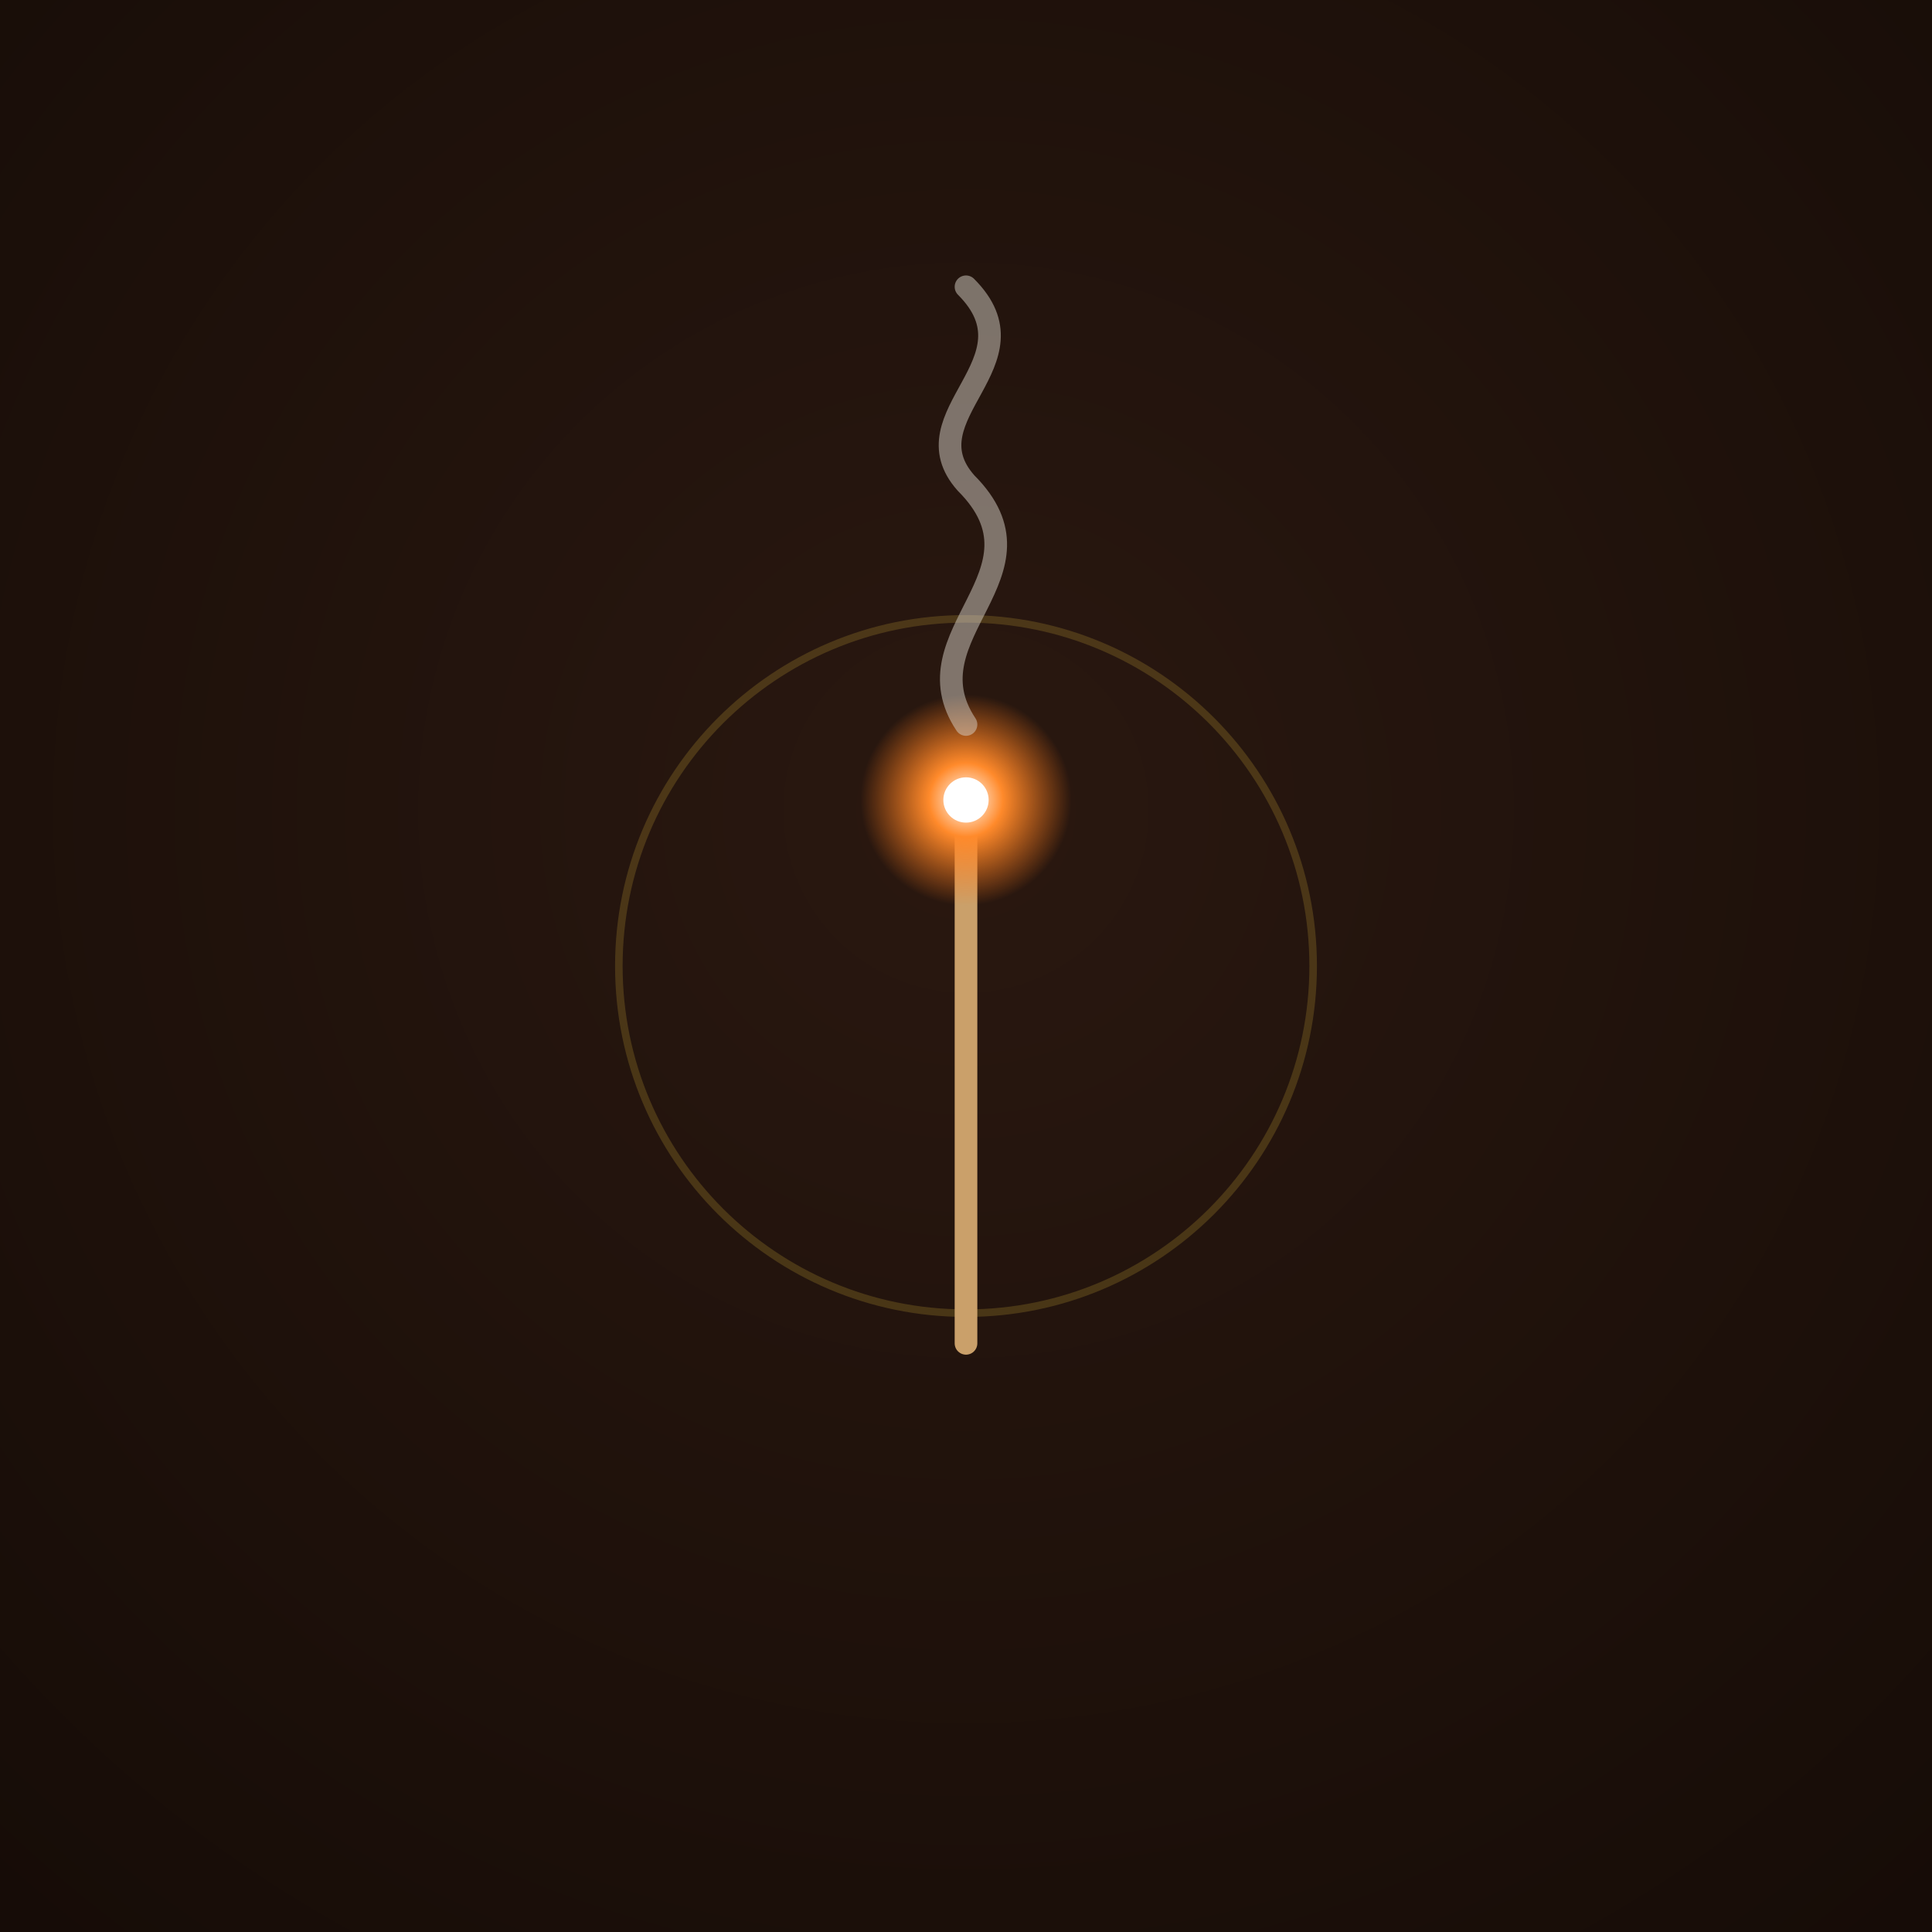
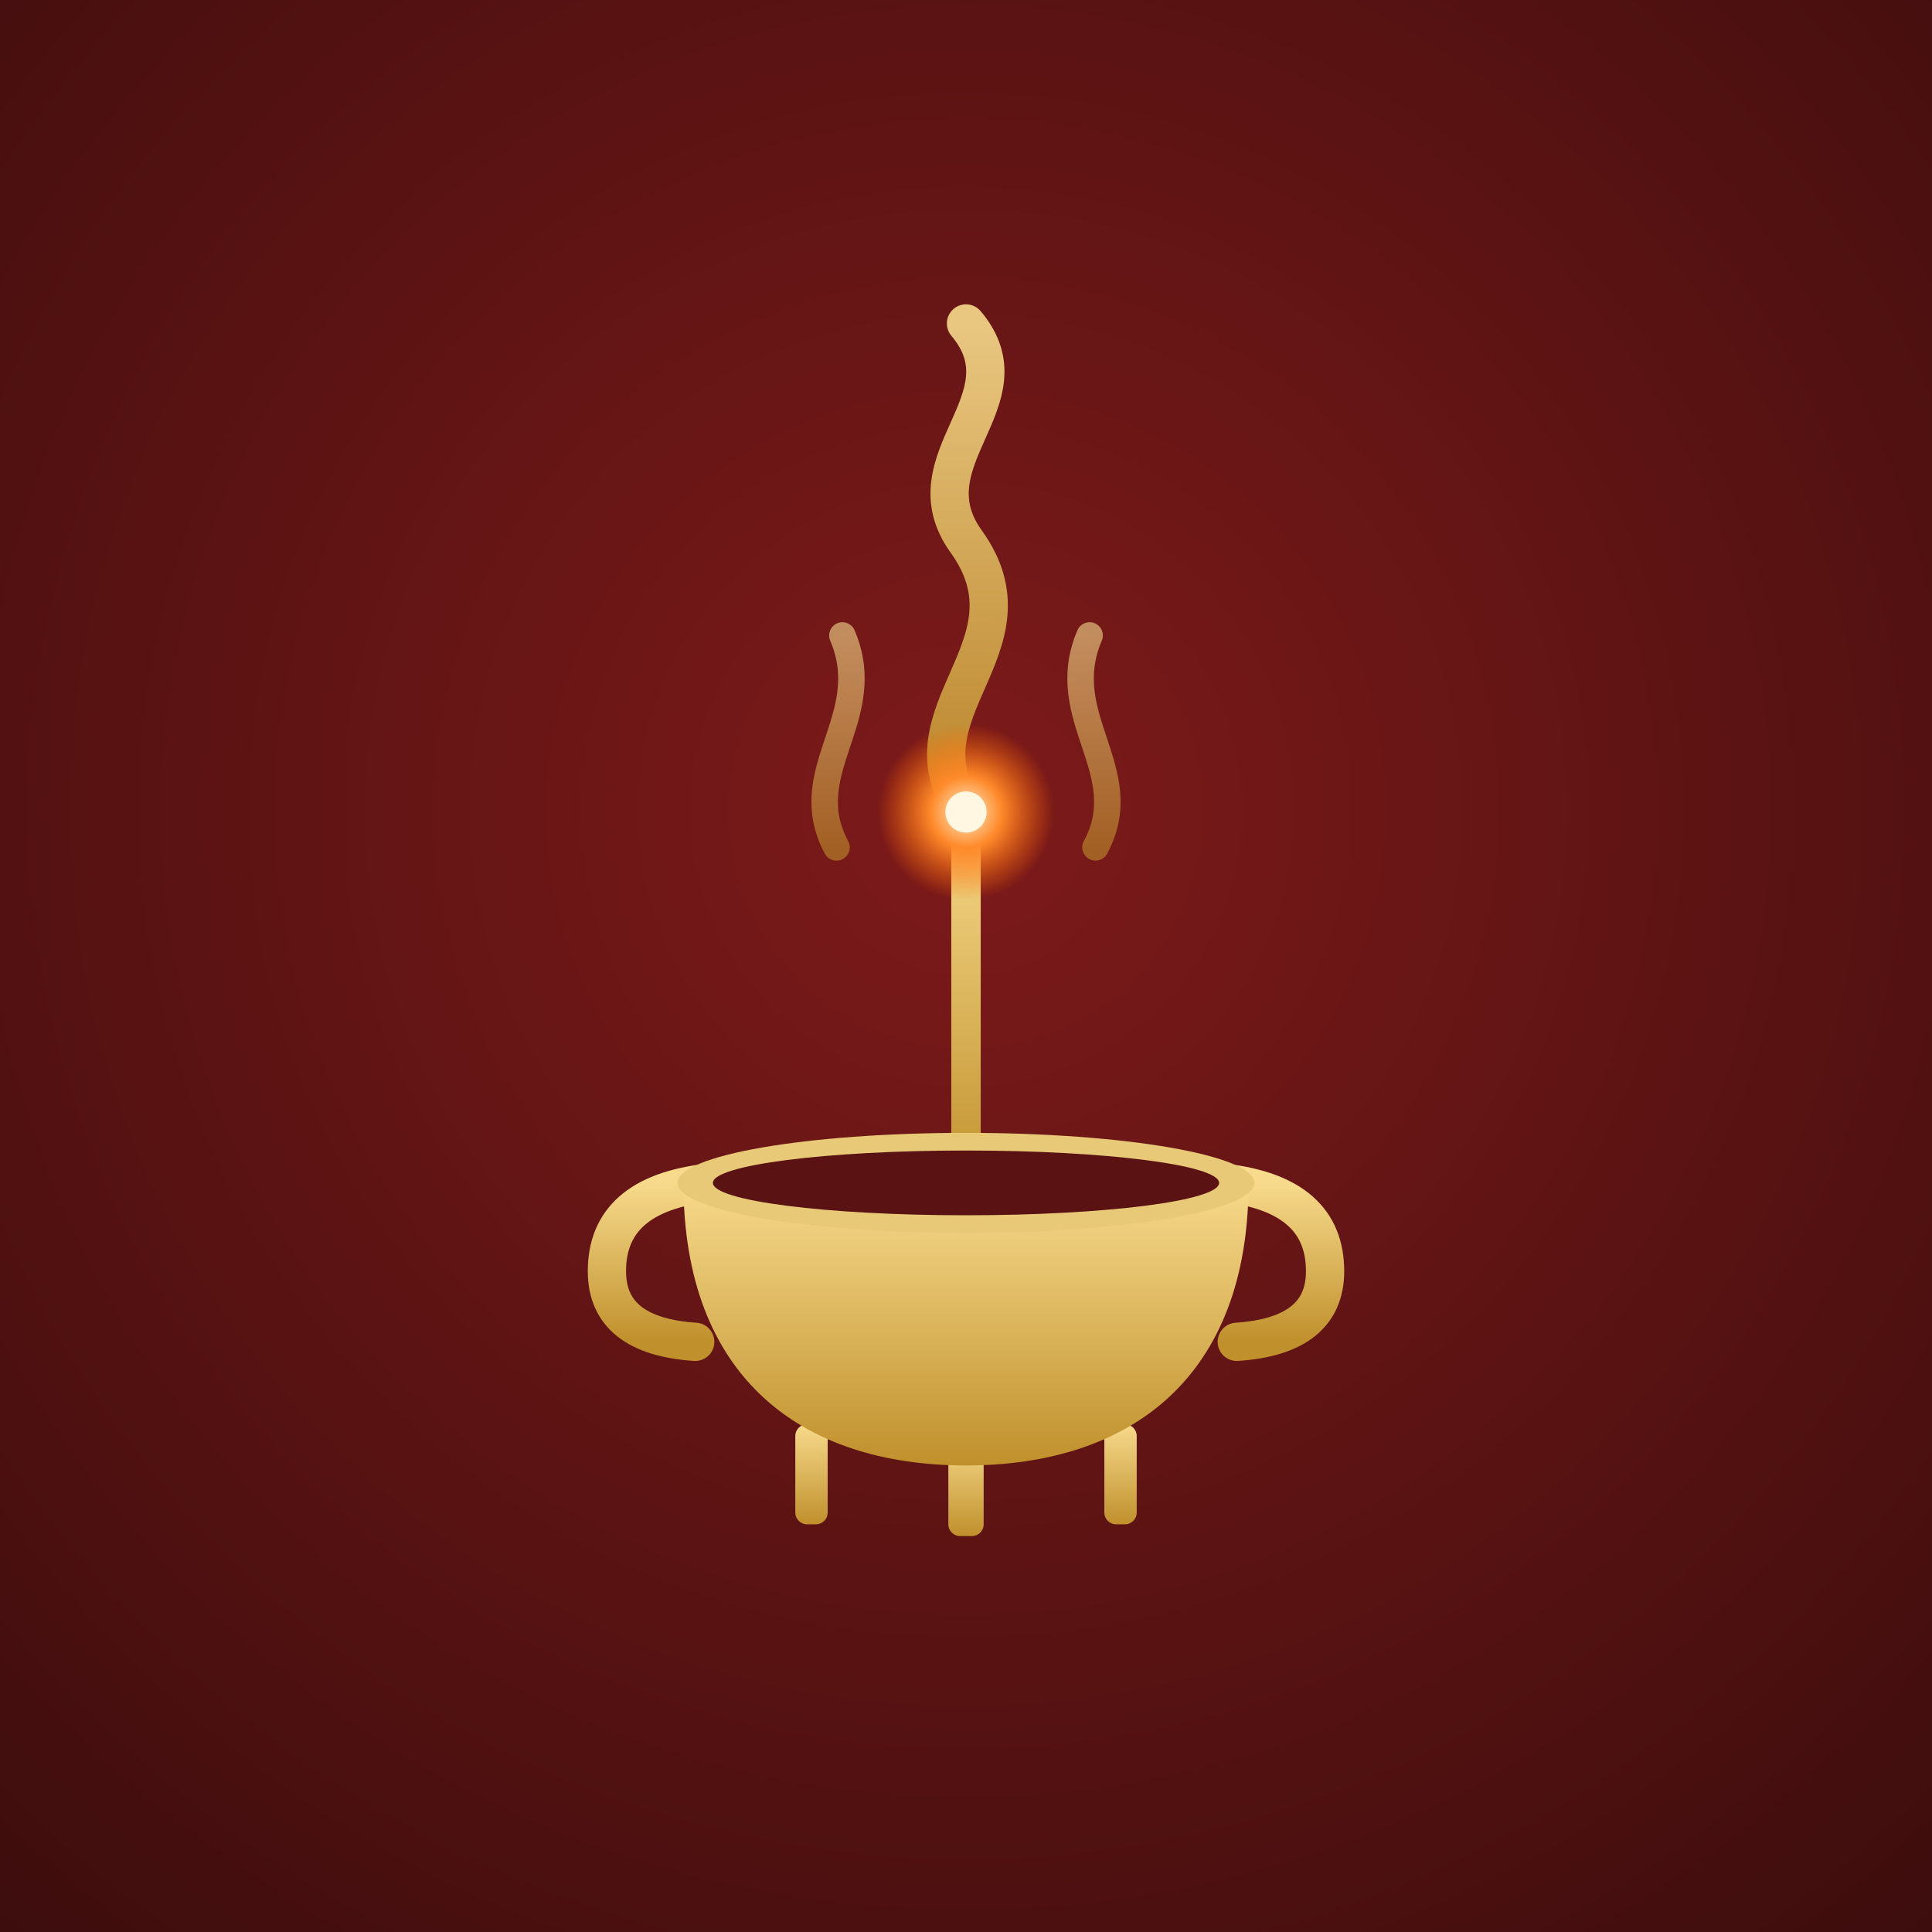
<svg xmlns="http://www.w3.org/2000/svg" viewBox="0 0 512 512">
  <defs>
-     <radialGradient id="bgm" cx="50%" cy="42%" r="75%">
-       <stop offset="0%" stop-color="#2a1810" />
-       <stop offset="100%" stop-color="#160c07" />
+     <radialGradient id="bgm" cx="50%" cy="42%" r="85%">
+       <stop offset="0" stop-color="#7e1a1a" />
+       <stop offset="100%" stop-color="#350b0b" />
    </radialGradient>
+     <linearGradient id="gm" x1="0" y1="0" x2="0" y2="1">
+       <stop offset="0" stop-color="#f7da8c" />
+       <stop offset="100%" stop-color="#c0902c" />
+     </linearGradient>
    <radialGradient id="emberm" cx="50%" cy="50%" r="50%">
-       <stop offset="0%" stop-color="#ffffff" />
-       <stop offset="35%" stop-color="#ff8a2b" />
-       <stop offset="100%" stop-color="#ff7a18" stop-opacity="0" />
+       <stop offset="0" stop-color="#fff3cf" />
+       <stop offset="40%" stop-color="#ff8a2b" />
+       <stop offset="100%" stop-color="#ff6a00" stop-opacity="0" />
    </radialGradient>
  </defs>
  <rect width="512" height="512" fill="url(#bgm)" />
-   <circle cx="256" cy="256" r="92" fill="none" stroke="#d4af37" stroke-opacity="0.22" stroke-width="2" />
-   <line x1="256" y1="212" x2="256" y2="356" stroke="#caa06a" stroke-width="6" stroke-linecap="round" />
-   <circle cx="256" cy="212" r="28" fill="url(#emberm)" />
-   <circle cx="256" cy="212" r="6" fill="#fff" />
-   <path d="M256 192 C240 168 280 152 256 128 C240 110 276 96 256 76" fill="none" stroke="#d8d2c8" stroke-opacity="0.5" stroke-width="6" stroke-linecap="round" />
+   <g transform="translate(256,262) scale(0.78) translate(-256,-256)">
+     <g fill="none" stroke="url(#gm)" stroke-linecap="round">
+       <path d="M256 196 C232 162 282 140 256 104 C236 76 278 56 256 30" stroke-width="13" opacity=".9" />
+       <path d="M212 208 C198 182 226 164 214 136" stroke-width="9" opacity=".6" />
+       <path d="M300 208 C314 182 286 164 298 136" stroke-width="9" opacity=".6" />
+     </g>
+     <rect x="251" y="196" width="10" height="130" rx="5" fill="url(#gm)" />
+     <circle cx="256" cy="196" r="30" fill="url(#emberm)" />
+     <circle cx="256" cy="196" r="7" fill="#fff7e2" />
+     <g fill="none" stroke="url(#gm)" stroke-width="13" stroke-linecap="round">
+       <path d="M168 322 q-34 4 -34 30 q0 22 30 24" />
+       <path d="M344 322 q34 4 34 30 q0 22 -30 24" />
+     </g>
+     <g fill="url(#gm)">
+       <rect x="198" y="404" width="11" height="34" rx="4" />
+       <rect x="250" y="408" width="12" height="34" rx="4" />
+       <rect x="303" y="404" width="11" height="34" rx="4" />
+     </g>
+     <path d="M160 322 C160 388 200 418 256 418 C312 418 352 388 352 322 Z" fill="url(#gm)" />
+     <ellipse cx="256" cy="322" rx="98" ry="17" fill="#e7c977" />
+     <ellipse cx="256" cy="322" rx="86" ry="11" fill="#5a1212" />
+   </g>
</svg>
